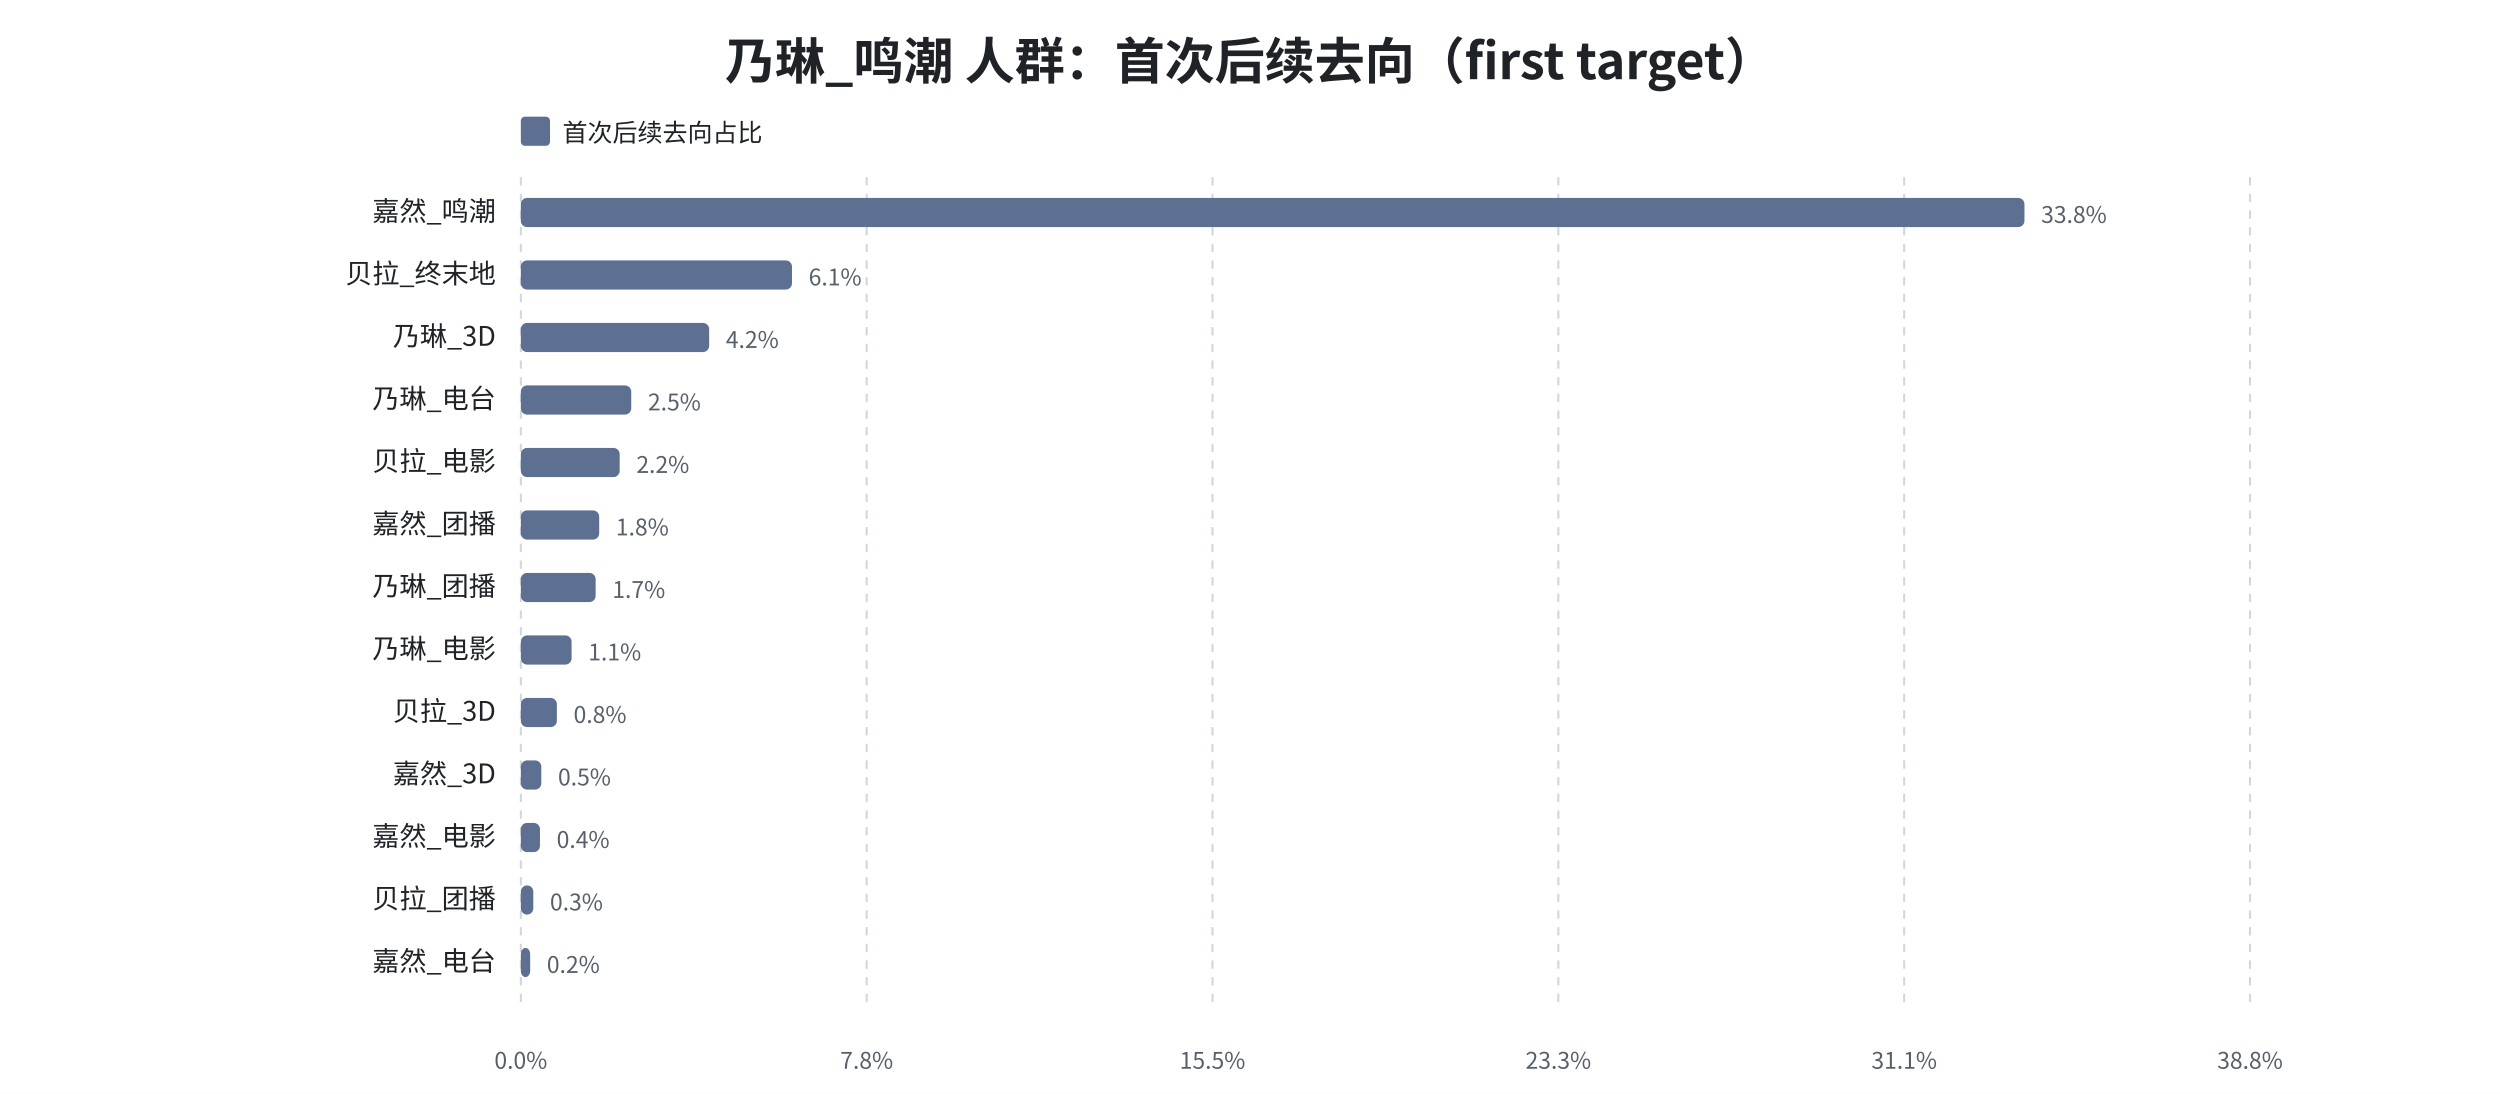
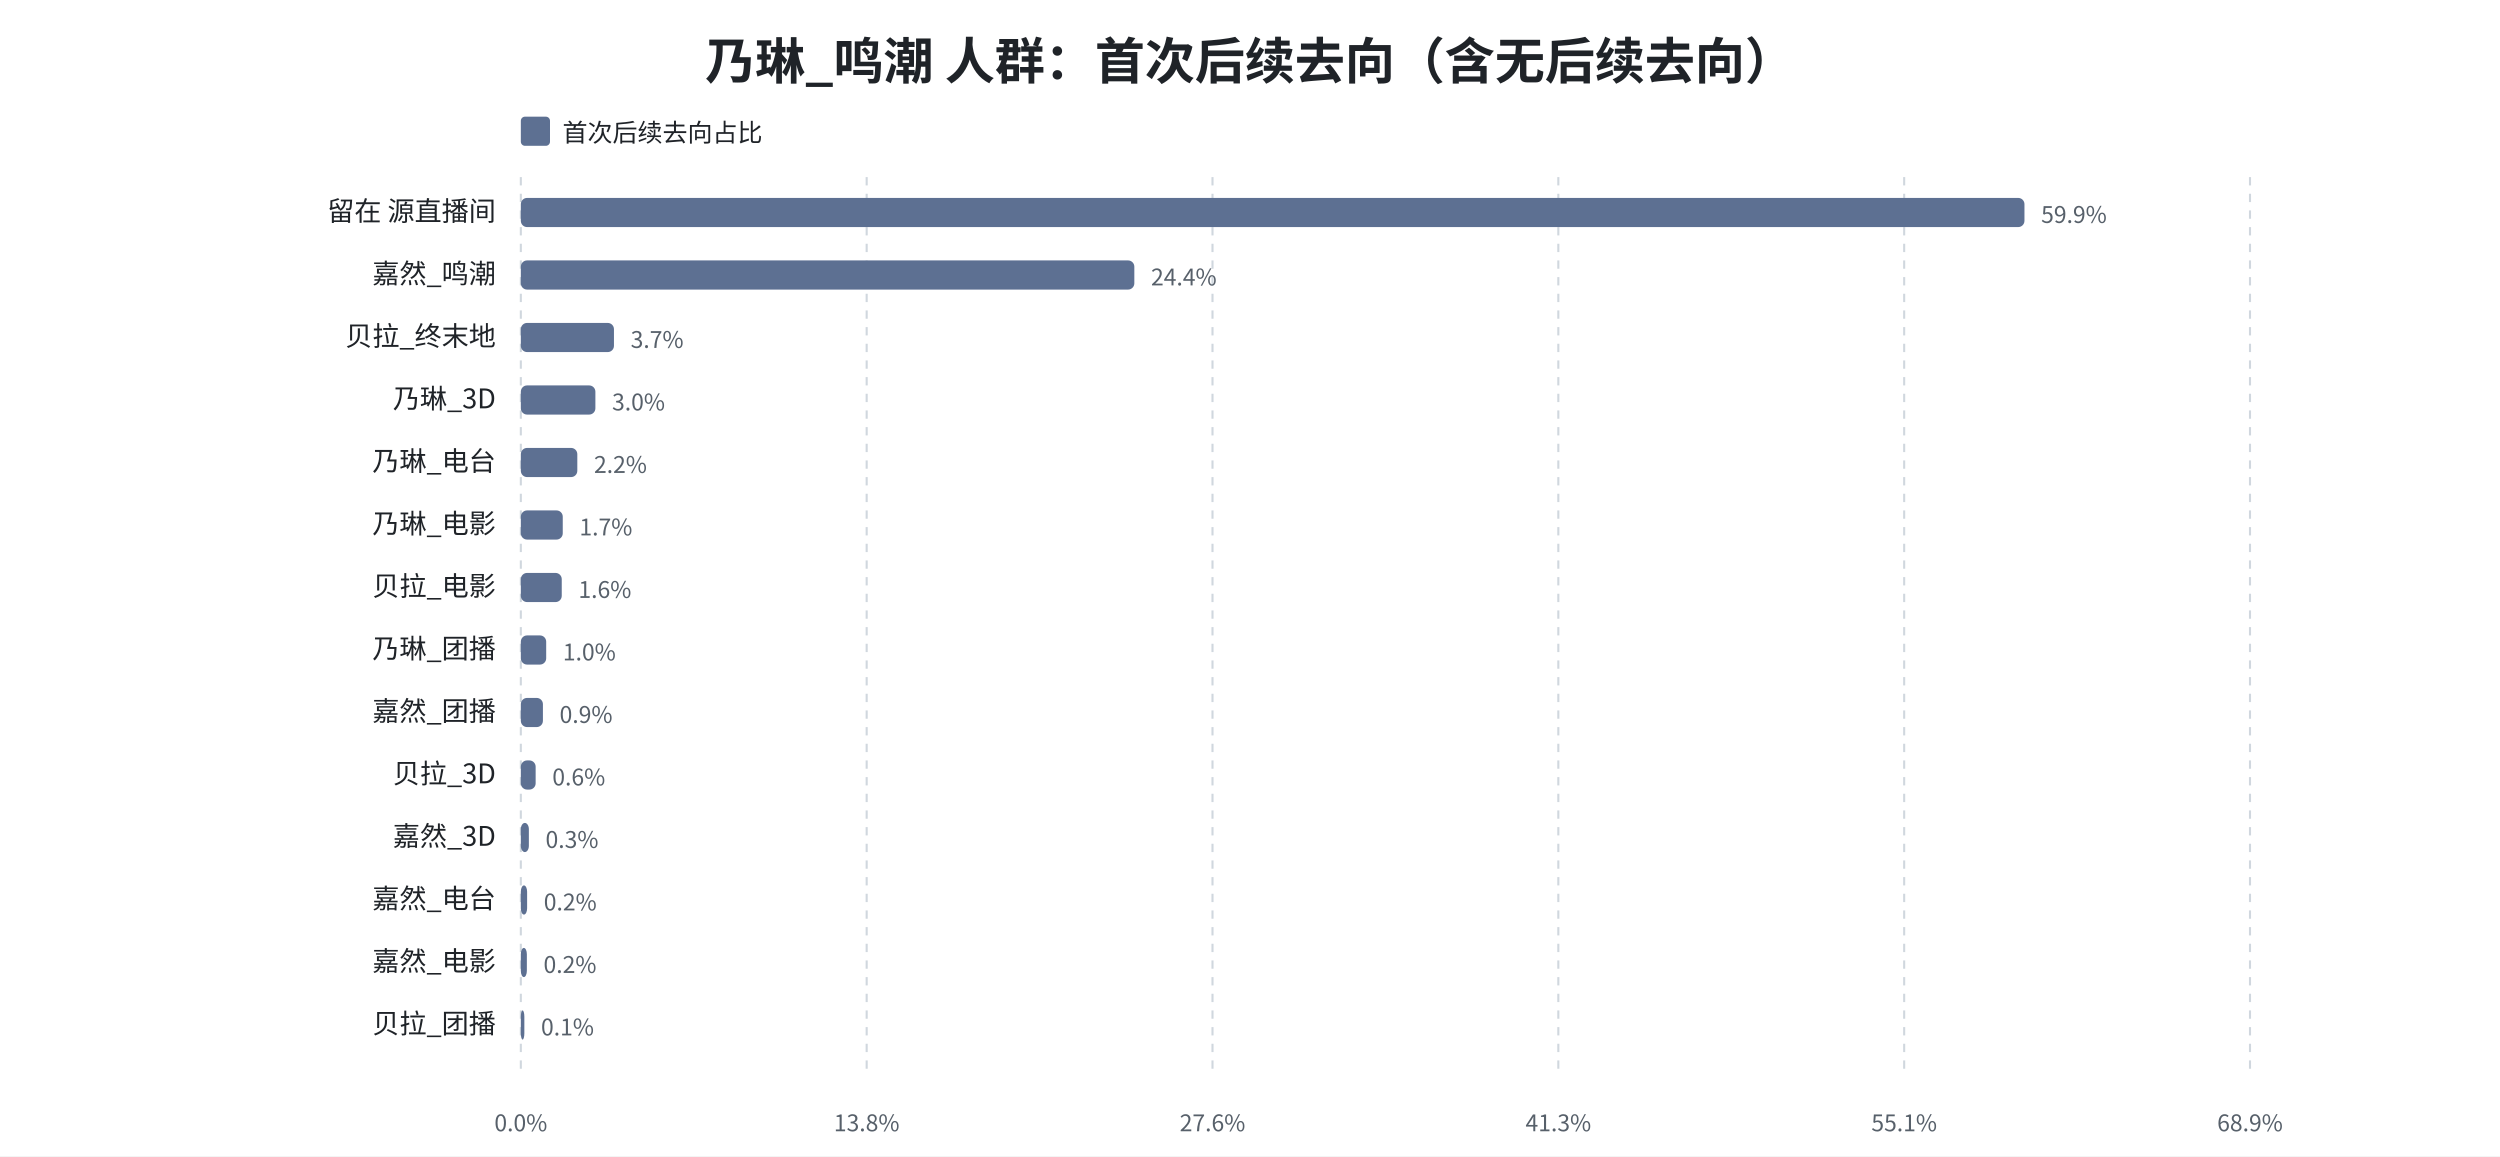
- <svg xmlns="http://www.w3.org/2000/svg" width="1200" height="525" viewBox="0 0 1200 525">
-   <rect width="1200" height="525" fill="white" />
-   <text x="600.0" y="38" font-family="'Microsoft YaHei','PingFang SC','Noto Sans CJK SC',sans-serif" font-size="24" font-weight="bold" text-anchor="middle" fill="#1f2328">乃琳_鸣潮 人群：首次后续去向（first target）</text>
+ <svg xmlns="http://www.w3.org/2000/svg" width="1200" height="555" viewBox="0 0 1200 555">
+   <rect width="1200" height="555" fill="white" />
+   <text x="600.0" y="38" font-family="'Microsoft YaHei','PingFang SC','Noto Sans CJK SC',sans-serif" font-size="24" font-weight="bold" text-anchor="middle" fill="#1f2328">乃琳_鸣潮 人群：首次后续去向（含无后续去向）</text>
  <rect x="250" y="56" width="14" height="14" fill="#5D7092" stroke="none" rx="2" />
  <text x="270" y="68" font-family="'Microsoft YaHei','PingFang SC','Noto Sans CJK SC',sans-serif" font-size="12" font-weight="normal" text-anchor="start" fill="#1f2328">首次后续去向占比</text>
-   <line x1="250.0" y1="85" x2="250.0" y2="485" stroke="#d0d7de" stroke-width="1" stroke-dasharray="4 4" />
-   <text x="250.0" y="513" font-family="'Microsoft YaHei','PingFang SC','Noto Sans CJK SC',sans-serif" font-size="11" font-weight="normal" text-anchor="middle" fill="#57606a">0.0%</text>
-   <line x1="416.0" y1="85" x2="416.0" y2="485" stroke="#d0d7de" stroke-width="1" stroke-dasharray="4 4" />
-   <text x="416.0" y="513" font-family="'Microsoft YaHei','PingFang SC','Noto Sans CJK SC',sans-serif" font-size="11" font-weight="normal" text-anchor="middle" fill="#57606a">7.8%</text>
-   <line x1="582.0" y1="85" x2="582.0" y2="485" stroke="#d0d7de" stroke-width="1" stroke-dasharray="4 4" />
-   <text x="582.0" y="513" font-family="'Microsoft YaHei','PingFang SC','Noto Sans CJK SC',sans-serif" font-size="11" font-weight="normal" text-anchor="middle" fill="#57606a">15.5%</text>
-   <line x1="748.0" y1="85" x2="748.0" y2="485" stroke="#d0d7de" stroke-width="1" stroke-dasharray="4 4" />
-   <text x="748.0" y="513" font-family="'Microsoft YaHei','PingFang SC','Noto Sans CJK SC',sans-serif" font-size="11" font-weight="normal" text-anchor="middle" fill="#57606a">23.3%</text>
-   <line x1="914.0" y1="85" x2="914.0" y2="485" stroke="#d0d7de" stroke-width="1" stroke-dasharray="4 4" />
-   <text x="914.0" y="513" font-family="'Microsoft YaHei','PingFang SC','Noto Sans CJK SC',sans-serif" font-size="11" font-weight="normal" text-anchor="middle" fill="#57606a">31.1%</text>
-   <line x1="1080.0" y1="85" x2="1080.0" y2="485" stroke="#d0d7de" stroke-width="1" stroke-dasharray="4 4" />
-   <text x="1080.0" y="513" font-family="'Microsoft YaHei','PingFang SC','Noto Sans CJK SC',sans-serif" font-size="11" font-weight="normal" text-anchor="middle" fill="#57606a">38.8%</text>
-   <text x="238" y="106.0" font-family="'Microsoft YaHei','PingFang SC','Noto Sans CJK SC',sans-serif" font-size="13" font-weight="normal" text-anchor="end" fill="#1f2328">嘉然_鸣潮</text>
+   <line x1="250.0" y1="85" x2="250.0" y2="515" stroke="#d0d7de" stroke-width="1" stroke-dasharray="4 4" />
+   <text x="250.0" y="543" font-family="'Microsoft YaHei','PingFang SC','Noto Sans CJK SC',sans-serif" font-size="11" font-weight="normal" text-anchor="middle" fill="#57606a">0.0%</text>
+   <line x1="416.0" y1="85" x2="416.0" y2="515" stroke="#d0d7de" stroke-width="1" stroke-dasharray="4 4" />
+   <text x="416.0" y="543" font-family="'Microsoft YaHei','PingFang SC','Noto Sans CJK SC',sans-serif" font-size="11" font-weight="normal" text-anchor="middle" fill="#57606a">13.8%</text>
+   <line x1="582.0" y1="85" x2="582.0" y2="515" stroke="#d0d7de" stroke-width="1" stroke-dasharray="4 4" />
+   <text x="582.0" y="543" font-family="'Microsoft YaHei','PingFang SC','Noto Sans CJK SC',sans-serif" font-size="11" font-weight="normal" text-anchor="middle" fill="#57606a">27.6%</text>
+   <line x1="748.0" y1="85" x2="748.0" y2="515" stroke="#d0d7de" stroke-width="1" stroke-dasharray="4 4" />
+   <text x="748.0" y="543" font-family="'Microsoft YaHei','PingFang SC','Noto Sans CJK SC',sans-serif" font-size="11" font-weight="normal" text-anchor="middle" fill="#57606a">41.3%</text>
+   <line x1="914.0" y1="85" x2="914.0" y2="515" stroke="#d0d7de" stroke-width="1" stroke-dasharray="4 4" />
+   <text x="914.0" y="543" font-family="'Microsoft YaHei','PingFang SC','Noto Sans CJK SC',sans-serif" font-size="11" font-weight="normal" text-anchor="middle" fill="#57606a">55.1%</text>
+   <line x1="1080.0" y1="85" x2="1080.0" y2="515" stroke="#d0d7de" stroke-width="1" stroke-dasharray="4 4" />
+   <text x="1080.0" y="543" font-family="'Microsoft YaHei','PingFang SC','Noto Sans CJK SC',sans-serif" font-size="11" font-weight="normal" text-anchor="middle" fill="#57606a">68.9%</text>
+   <text x="238" y="106.0" font-family="'Microsoft YaHei','PingFang SC','Noto Sans CJK SC',sans-serif" font-size="13" font-weight="normal" text-anchor="end" fill="#1f2328">留在 源直播间</text>
  <rect x="250" y="95" width="721.739" height="14" fill="#5D7092" stroke="none" rx="3" />
-   <text x="979.739" y="107" font-family="'Microsoft YaHei','PingFang SC','Noto Sans CJK SC',sans-serif" font-size="11" font-weight="normal" text-anchor="start" fill="#57606a">33.8%</text>
-   <text x="238" y="136.0" font-family="'Microsoft YaHei','PingFang SC','Noto Sans CJK SC',sans-serif" font-size="13" font-weight="normal" text-anchor="end" fill="#1f2328">贝拉_终末地</text>
-   <rect x="250" y="125" width="130.157" height="14" fill="#5D7092" stroke="none" rx="3" />
-   <text x="388.157" y="137" font-family="'Microsoft YaHei','PingFang SC','Noto Sans CJK SC',sans-serif" font-size="11" font-weight="normal" text-anchor="start" fill="#57606a">6.1%</text>
-   <text x="238" y="166.0" font-family="'Microsoft YaHei','PingFang SC','Noto Sans CJK SC',sans-serif" font-size="13" font-weight="normal" text-anchor="end" fill="#1f2328">乃琳_3D</text>
-   <rect x="250" y="155" width="90.404" height="14" fill="#5D7092" stroke="none" rx="3" />
-   <text x="348.404" y="167" font-family="'Microsoft YaHei','PingFang SC','Noto Sans CJK SC',sans-serif" font-size="11" font-weight="normal" text-anchor="start" fill="#57606a">4.2%</text>
-   <text x="238" y="196.0" font-family="'Microsoft YaHei','PingFang SC','Noto Sans CJK SC',sans-serif" font-size="13" font-weight="normal" text-anchor="end" fill="#1f2328">乃琳_电台</text>
-   <rect x="250" y="185" width="53.003" height="14" fill="#5D7092" stroke="none" rx="3" />
-   <text x="311.003" y="197" font-family="'Microsoft YaHei','PingFang SC','Noto Sans CJK SC',sans-serif" font-size="11" font-weight="normal" text-anchor="start" fill="#57606a">2.5%</text>
-   <text x="238" y="226.0" font-family="'Microsoft YaHei','PingFang SC','Noto Sans CJK SC',sans-serif" font-size="13" font-weight="normal" text-anchor="end" fill="#1f2328">贝拉_电影</text>
-   <rect x="250" y="215" width="47.446" height="14" fill="#5D7092" stroke="none" rx="3" />
-   <text x="305.446" y="227" font-family="'Microsoft YaHei','PingFang SC','Noto Sans CJK SC',sans-serif" font-size="11" font-weight="normal" text-anchor="start" fill="#57606a">2.2%</text>
-   <text x="238" y="256.0" font-family="'Microsoft YaHei','PingFang SC','Noto Sans CJK SC',sans-serif" font-size="13" font-weight="normal" text-anchor="end" fill="#1f2328">嘉然_团播</text>
-   <rect x="250" y="245" width="37.615" height="14" fill="#5D7092" stroke="none" rx="3" />
-   <text x="295.615" y="257" font-family="'Microsoft YaHei','PingFang SC','Noto Sans CJK SC',sans-serif" font-size="11" font-weight="normal" text-anchor="start" fill="#57606a">1.8%</text>
-   <text x="238" y="286.0" font-family="'Microsoft YaHei','PingFang SC','Noto Sans CJK SC',sans-serif" font-size="13" font-weight="normal" text-anchor="end" fill="#1f2328">乃琳_团播</text>
-   <rect x="250" y="275" width="35.905" height="14" fill="#5D7092" stroke="none" rx="3" />
-   <text x="293.905" y="287" font-family="'Microsoft YaHei','PingFang SC','Noto Sans CJK SC',sans-serif" font-size="11" font-weight="normal" text-anchor="start" fill="#57606a">1.7%</text>
-   <text x="238" y="316.0" font-family="'Microsoft YaHei','PingFang SC','Noto Sans CJK SC',sans-serif" font-size="13" font-weight="normal" text-anchor="end" fill="#1f2328">乃琳_电影</text>
-   <rect x="250" y="305" width="24.364" height="14" fill="#5D7092" stroke="none" rx="3" />
-   <text x="282.364" y="317" font-family="'Microsoft YaHei','PingFang SC','Noto Sans CJK SC',sans-serif" font-size="11" font-weight="normal" text-anchor="start" fill="#57606a">1.1%</text>
-   <text x="238" y="346.0" font-family="'Microsoft YaHei','PingFang SC','Noto Sans CJK SC',sans-serif" font-size="13" font-weight="normal" text-anchor="end" fill="#1f2328">贝拉_3D</text>
-   <rect x="250" y="335" width="17.311" height="14" fill="#5D7092" stroke="none" rx="3" />
-   <text x="275.311" y="347" font-family="'Microsoft YaHei','PingFang SC','Noto Sans CJK SC',sans-serif" font-size="11" font-weight="normal" text-anchor="start" fill="#57606a">0.8%</text>
-   <text x="238" y="376.0" font-family="'Microsoft YaHei','PingFang SC','Noto Sans CJK SC',sans-serif" font-size="13" font-weight="normal" text-anchor="end" fill="#1f2328">嘉然_3D</text>
-   <rect x="250" y="365" width="9.831" height="14" fill="#5D7092" stroke="none" rx="3" />
-   <text x="267.831" y="377" font-family="'Microsoft YaHei','PingFang SC','Noto Sans CJK SC',sans-serif" font-size="11" font-weight="normal" text-anchor="start" fill="#57606a">0.5%</text>
-   <text x="238" y="406.0" font-family="'Microsoft YaHei','PingFang SC','Noto Sans CJK SC',sans-serif" font-size="13" font-weight="normal" text-anchor="end" fill="#1f2328">嘉然_电影</text>
-   <rect x="250" y="395" width="9.19" height="14" fill="#5D7092" stroke="none" rx="3" />
-   <text x="267.19" y="407" font-family="'Microsoft YaHei','PingFang SC','Noto Sans CJK SC',sans-serif" font-size="11" font-weight="normal" text-anchor="start" fill="#57606a">0.4%</text>
-   <text x="238" y="436.0" font-family="'Microsoft YaHei','PingFang SC','Noto Sans CJK SC',sans-serif" font-size="13" font-weight="normal" text-anchor="end" fill="#1f2328">贝拉_团播</text>
-   <rect x="250" y="425" width="5.984" height="14" fill="#5D7092" stroke="none" rx="3" />
-   <text x="263.984" y="437" font-family="'Microsoft YaHei','PingFang SC','Noto Sans CJK SC',sans-serif" font-size="11" font-weight="normal" text-anchor="start" fill="#57606a">0.3%</text>
-   <text x="238" y="466.0" font-family="'Microsoft YaHei','PingFang SC','Noto Sans CJK SC',sans-serif" font-size="13" font-weight="normal" text-anchor="end" fill="#1f2328">嘉然_电台</text>
-   <rect x="250" y="455" width="4.488" height="14" fill="#5D7092" stroke="none" rx="3" />
-   <text x="262.488" y="467" font-family="'Microsoft YaHei','PingFang SC','Noto Sans CJK SC',sans-serif" font-size="11" font-weight="normal" text-anchor="start" fill="#57606a">0.2%</text>
+   <text x="979.739" y="107" font-family="'Microsoft YaHei','PingFang SC','Noto Sans CJK SC',sans-serif" font-size="11" font-weight="normal" text-anchor="start" fill="#57606a">59.9%</text>
+   <text x="238" y="136.0" font-family="'Microsoft YaHei','PingFang SC','Noto Sans CJK SC',sans-serif" font-size="13" font-weight="normal" text-anchor="end" fill="#1f2328">嘉然_鸣潮</text>
+   <rect x="250" y="125" width="294.479" height="14" fill="#5D7092" stroke="none" rx="3" />
+   <text x="552.479" y="137" font-family="'Microsoft YaHei','PingFang SC','Noto Sans CJK SC',sans-serif" font-size="11" font-weight="normal" text-anchor="start" fill="#57606a">24.4%</text>
+   <text x="238" y="166.0" font-family="'Microsoft YaHei','PingFang SC','Noto Sans CJK SC',sans-serif" font-size="13" font-weight="normal" text-anchor="end" fill="#1f2328">贝拉_终末地</text>
+   <rect x="250" y="155" width="44.702" height="14" fill="#5D7092" stroke="none" rx="3" />
+   <text x="302.702" y="167" font-family="'Microsoft YaHei','PingFang SC','Noto Sans CJK SC',sans-serif" font-size="11" font-weight="normal" text-anchor="start" fill="#57606a">3.7%</text>
+   <text x="238" y="196.0" font-family="'Microsoft YaHei','PingFang SC','Noto Sans CJK SC',sans-serif" font-size="13" font-weight="normal" text-anchor="end" fill="#1f2328">乃琳_3D</text>
+   <rect x="250" y="185" width="35.786" height="14" fill="#5D7092" stroke="none" rx="3" />
+   <text x="293.786" y="197" font-family="'Microsoft YaHei','PingFang SC','Noto Sans CJK SC',sans-serif" font-size="11" font-weight="normal" text-anchor="start" fill="#57606a">3.0%</text>
+   <text x="238" y="226.0" font-family="'Microsoft YaHei','PingFang SC','Noto Sans CJK SC',sans-serif" font-size="13" font-weight="normal" text-anchor="end" fill="#1f2328">乃琳_电台</text>
+   <rect x="250" y="215" width="27.11" height="14" fill="#5D7092" stroke="none" rx="3" />
+   <text x="285.11" y="227" font-family="'Microsoft YaHei','PingFang SC','Noto Sans CJK SC',sans-serif" font-size="11" font-weight="normal" text-anchor="start" fill="#57606a">2.2%</text>
+   <text x="238" y="256.0" font-family="'Microsoft YaHei','PingFang SC','Noto Sans CJK SC',sans-serif" font-size="13" font-weight="normal" text-anchor="end" fill="#1f2328">乃琳_电影</text>
+   <rect x="250" y="245" width="20.122" height="14" fill="#5D7092" stroke="none" rx="3" />
+   <text x="278.122" y="257" font-family="'Microsoft YaHei','PingFang SC','Noto Sans CJK SC',sans-serif" font-size="11" font-weight="normal" text-anchor="start" fill="#57606a">1.7%</text>
+   <text x="238" y="286.0" font-family="'Microsoft YaHei','PingFang SC','Noto Sans CJK SC',sans-serif" font-size="13" font-weight="normal" text-anchor="end" fill="#1f2328">贝拉_电影</text>
+   <rect x="250" y="275" width="19.64" height="14" fill="#5D7092" stroke="none" rx="3" />
+   <text x="277.64" y="287" font-family="'Microsoft YaHei','PingFang SC','Noto Sans CJK SC',sans-serif" font-size="11" font-weight="normal" text-anchor="start" fill="#57606a">1.6%</text>
+   <text x="238" y="316.0" font-family="'Microsoft YaHei','PingFang SC','Noto Sans CJK SC',sans-serif" font-size="13" font-weight="normal" text-anchor="end" fill="#1f2328">乃琳_团播</text>
+   <rect x="250" y="305" width="12.17" height="14" fill="#5D7092" stroke="none" rx="3" />
+   <text x="270.17" y="317" font-family="'Microsoft YaHei','PingFang SC','Noto Sans CJK SC',sans-serif" font-size="11" font-weight="normal" text-anchor="start" fill="#57606a">1.0%</text>
+   <text x="238" y="346.0" font-family="'Microsoft YaHei','PingFang SC','Noto Sans CJK SC',sans-serif" font-size="13" font-weight="normal" text-anchor="end" fill="#1f2328">嘉然_团播</text>
+   <rect x="250" y="335" width="10.603" height="14" fill="#5D7092" stroke="none" rx="3" />
+   <text x="268.603" y="347" font-family="'Microsoft YaHei','PingFang SC','Noto Sans CJK SC',sans-serif" font-size="11" font-weight="normal" text-anchor="start" fill="#57606a">0.9%</text>
+   <text x="238" y="376.0" font-family="'Microsoft YaHei','PingFang SC','Noto Sans CJK SC',sans-serif" font-size="13" font-weight="normal" text-anchor="end" fill="#1f2328">贝拉_3D</text>
+   <rect x="250" y="365" width="7.109" height="14" fill="#5D7092" stroke="none" rx="3" />
+   <text x="265.109" y="377" font-family="'Microsoft YaHei','PingFang SC','Noto Sans CJK SC',sans-serif" font-size="11" font-weight="normal" text-anchor="start" fill="#57606a">0.6%</text>
+   <text x="238" y="406.0" font-family="'Microsoft YaHei','PingFang SC','Noto Sans CJK SC',sans-serif" font-size="13" font-weight="normal" text-anchor="end" fill="#1f2328">嘉然_3D</text>
+   <rect x="250" y="395" width="3.856" height="14" fill="#5D7092" stroke="none" rx="3" />
+   <text x="261.856" y="407" font-family="'Microsoft YaHei','PingFang SC','Noto Sans CJK SC',sans-serif" font-size="11" font-weight="normal" text-anchor="start" fill="#57606a">0.3%</text>
+   <text x="238" y="436.0" font-family="'Microsoft YaHei','PingFang SC','Noto Sans CJK SC',sans-serif" font-size="13" font-weight="normal" text-anchor="end" fill="#1f2328">嘉然_电台</text>
+   <rect x="250" y="425" width="3.012" height="14" fill="#5D7092" stroke="none" rx="3" />
+   <text x="261.012" y="437" font-family="'Microsoft YaHei','PingFang SC','Noto Sans CJK SC',sans-serif" font-size="11" font-weight="normal" text-anchor="start" fill="#57606a">0.2%</text>
+   <text x="238" y="466.0" font-family="'Microsoft YaHei','PingFang SC','Noto Sans CJK SC',sans-serif" font-size="13" font-weight="normal" text-anchor="end" fill="#1f2328">嘉然_电影</text>
+   <rect x="250" y="455" width="2.892" height="14" fill="#5D7092" stroke="none" rx="3" />
+   <text x="260.892" y="467" font-family="'Microsoft YaHei','PingFang SC','Noto Sans CJK SC',sans-serif" font-size="11" font-weight="normal" text-anchor="start" fill="#57606a">0.2%</text>
+   <text x="238" y="496.0" font-family="'Microsoft YaHei','PingFang SC','Noto Sans CJK SC',sans-serif" font-size="13" font-weight="normal" text-anchor="end" fill="#1f2328">贝拉_团播</text>
+   <rect x="250" y="485" width="1.687" height="14" fill="#5D7092" stroke="none" rx="3" />
+   <text x="259.687" y="497" font-family="'Microsoft YaHei','PingFang SC','Noto Sans CJK SC',sans-serif" font-size="11" font-weight="normal" text-anchor="start" fill="#57606a">0.1%</text>
</svg>
